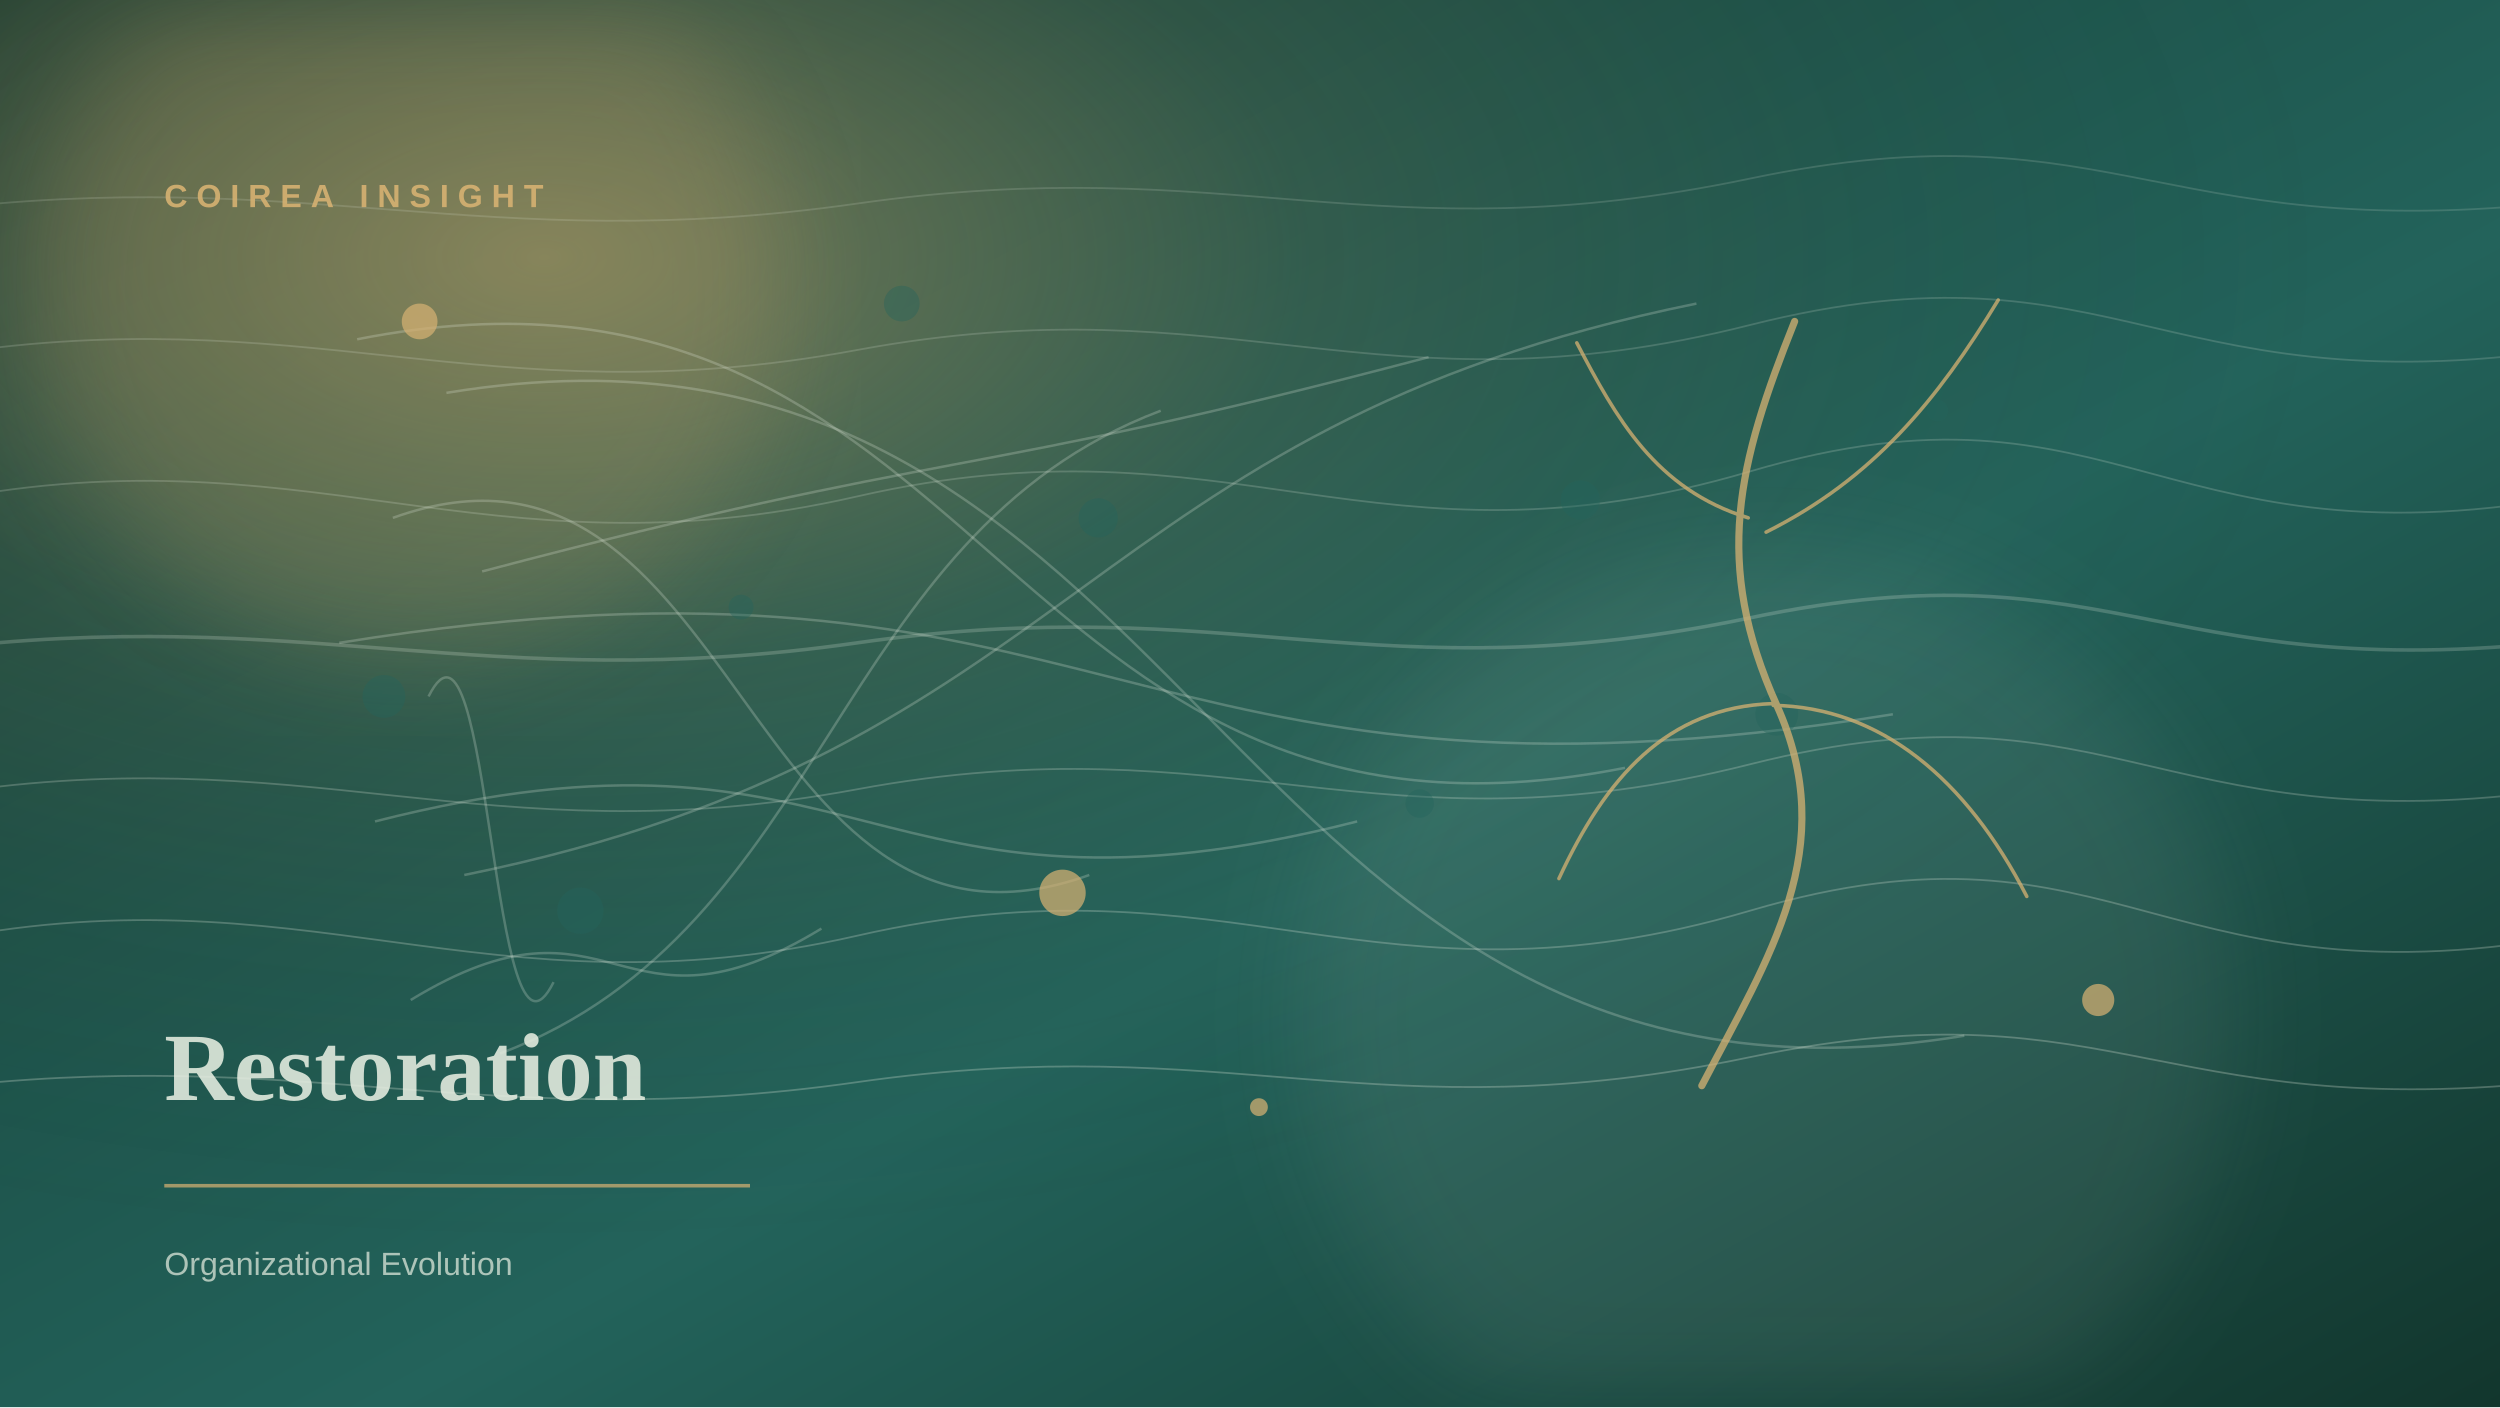
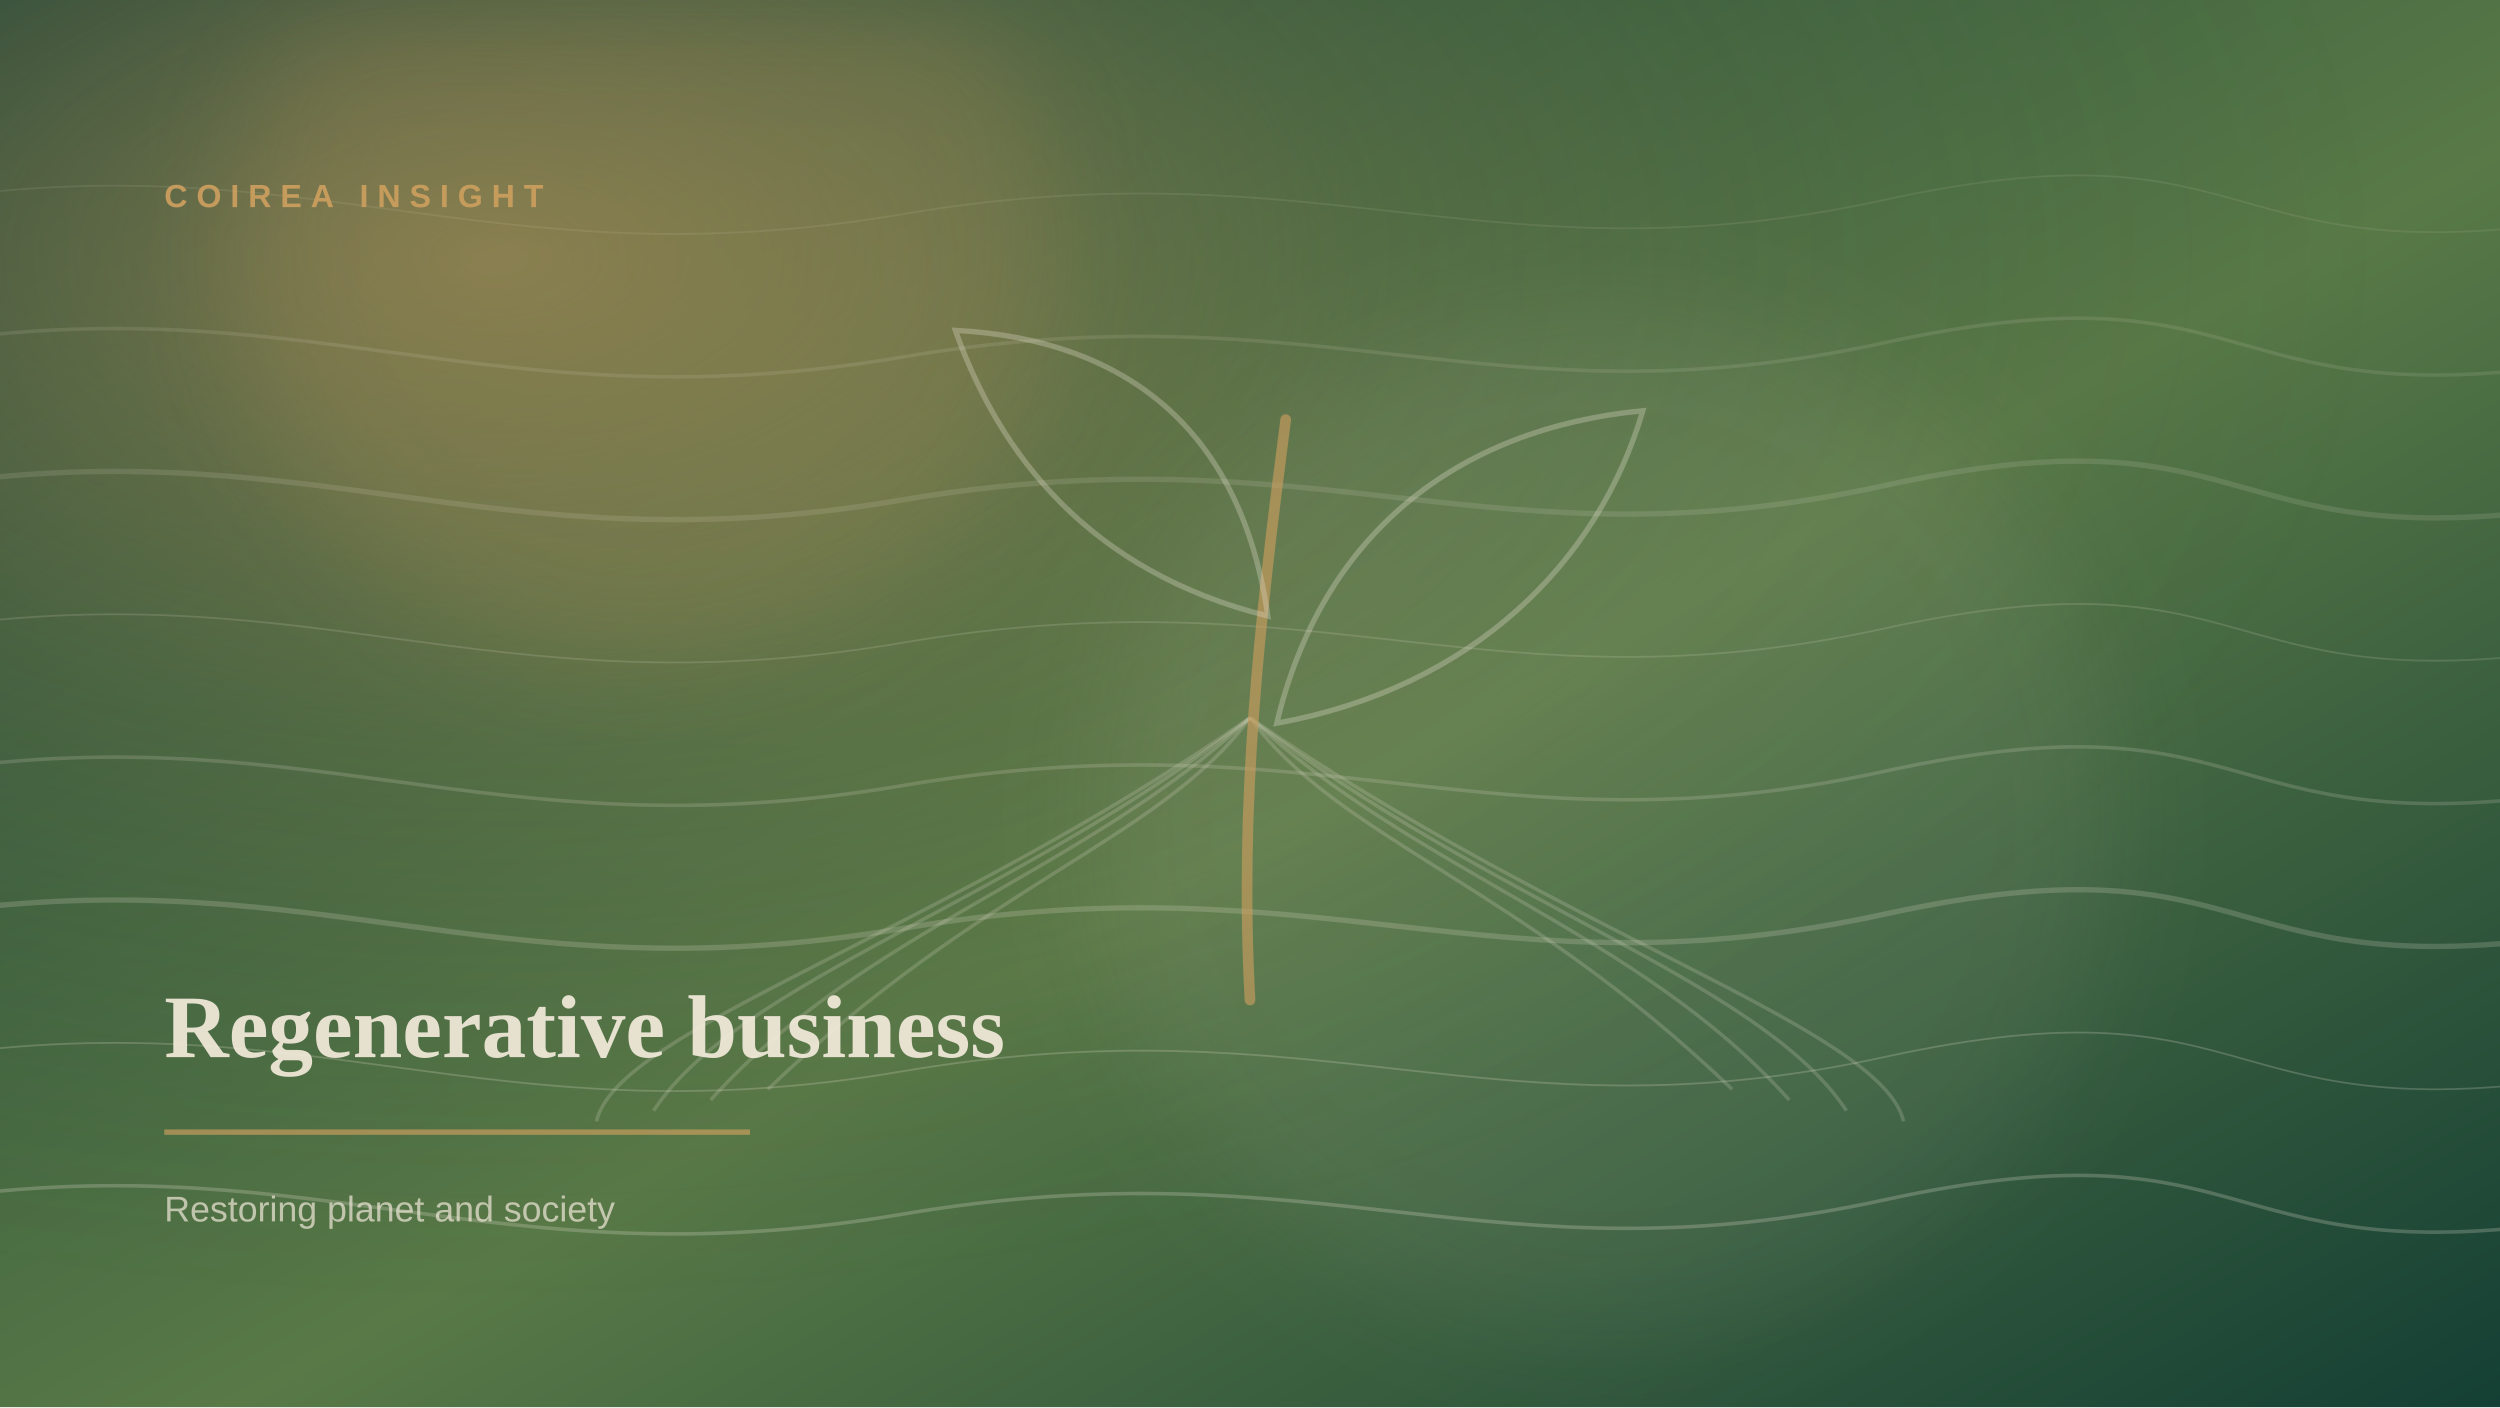
<svg xmlns="http://www.w3.org/2000/svg" width="1400" height="788" viewBox="0 0 1400 788" role="img" aria-labelledby="title desc">
  <defs>
    <linearGradient id="bg" x1="0" y1="0" x2="1" y2="1">
-       <stop offset="0" stop-color="#12362d" />
-       <stop offset=".58" stop-color="#23635b" />
-       <stop offset="1" stop-color="#12362d" />
+       <stop offset="0" stop-color="#143f34" />
+       <stop offset=".55" stop-color="#597947" />
+       <stop offset="1" stop-color="#143f34" />
    </linearGradient>
-     <radialGradient id="glow" cx=".22" cy=".18" r=".72">
-       <stop offset="0" stop-color="#d4b071" stop-opacity=".5" />
-       <stop offset=".42" stop-color="#d4b071" stop-opacity=".12" />
-       <stop offset="1" stop-color="#12362d" stop-opacity="0" />
+     <radialGradient id="glow" cx=".2" cy=".18" r=".76">
+       <stop offset="0" stop-color="#c99d5e" stop-opacity=".52" />
+       <stop offset=".46" stop-color="#c99d5e" stop-opacity=".14" />
+       <stop offset="1" stop-color="#143f34" stop-opacity="0" />
    </radialGradient>
    <filter id="soft">
-       <feGaussianBlur stdDeviation="28" />
+       <feGaussianBlur stdDeviation="30" />
    </filter>
  </defs>
  <rect width="1400" height="788" fill="url(#bg)" />
  <rect width="1400" height="788" fill="url(#glow)" />
-   <circle cx="230" cy="160" r="210" fill="#d4b071" opacity=".18" filter="url(#soft)" />
-   <circle cx="990" cy="570" r="260" fill="#e8efe2" opacity=".08" filter="url(#soft)" />
-   <path d="M-40 118 C 170 92, 270 144, 480 114 S 770 144, 980 100 S 1210 144, 1460 110" fill="none" stroke="#e8efe2" stroke-width="1" opacity="0.16" />
-   <path d="M-40 200 C 170 165, 270 235, 480 196 S 770 235, 980 182 S 1210 235, 1460 192" fill="none" stroke="#e8efe2" stroke-width="1" opacity="0.178" />
-   <path d="M-40 282 C 170 238, 270 326, 480 278 S 770 326, 980 264 S 1210 326, 1460 274" fill="none" stroke="#e8efe2" stroke-width="1" opacity="0.196" />
-   <path d="M-40 364 C 170 338, 270 390, 480 360 S 770 390, 980 346 S 1210 390, 1460 356" fill="none" stroke="#e8efe2" stroke-width="2" opacity="0.214" />
-   <path d="M-40 446 C 170 411, 270 481, 480 442 S 770 481, 980 428 S 1210 481, 1460 438" fill="none" stroke="#e8efe2" stroke-width="1" opacity="0.232" />
-   <path d="M-40 528 C 170 484, 270 572, 480 524 S 770 572, 980 510 S 1210 572, 1460 520" fill="none" stroke="#e8efe2" stroke-width="1" opacity="0.25" />
-   <path d="M-40 610 C 170 584, 270 636, 480 606 S 770 636, 980 592 S 1210 636, 1460 602" fill="none" stroke="#e8efe2" stroke-width="1" opacity="0.268" />
-   <path d="M190 360 C 625 290, 625 470, 1060 400" fill="none" stroke="#e8efe2" stroke-width="1.4" opacity=".24" />
-   <path d="M200 190 C 555 120, 555 500, 910 430" fill="none" stroke="#e8efe2" stroke-width="1.4" opacity=".24" />
-   <path d="M210 460 C 485 390, 485 530, 760 460" fill="none" stroke="#e8efe2" stroke-width="1.4" opacity=".24" />
-   <path d="M220 290 C 415 220, 415 560, 610 490" fill="none" stroke="#e8efe2" stroke-width="1.4" opacity=".24" />
-   <path d="M230 560 C 345 490, 345 590, 460 520" fill="none" stroke="#e8efe2" stroke-width="1.4" opacity=".24" />
-   <path d="M240 390 C 275 320, 275 620, 310 550" fill="none" stroke="#e8efe2" stroke-width="1.4" opacity=".24" />
-   <path d="M250 220 C 675 150, 675 650, 1100 580" fill="none" stroke="#e8efe2" stroke-width="1.4" opacity=".24" />
-   <path d="M260 490 C 605 420, 605 240, 950 170" fill="none" stroke="#e8efe2" stroke-width="1.4" opacity=".24" />
-   <path d="M270 320 C 535 250, 535 270, 800 200" fill="none" stroke="#e8efe2" stroke-width="1.4" opacity=".24" />
-   <path d="M280 590 C 465 520, 465 300, 650 230" fill="none" stroke="#e8efe2" stroke-width="1.4" opacity=".24" />
-   <circle cx="235" cy="180" r="10" fill="#d4b071" opacity="0.72" />
-   <circle cx="615" cy="290" r="11" fill="#23635b" opacity="0.38" />
-   <circle cx="995" cy="400" r="12" fill="#23635b" opacity="0.38" />
-   <circle cx="325" cy="510" r="13" fill="#23635b" opacity="0.38" />
-   <circle cx="705" cy="620" r="5" fill="#d4b071" opacity="0.72" />
-   <circle cx="1085" cy="230" r="6" fill="#23635b" opacity="0.38" />
-   <circle cx="415" cy="340" r="7" fill="#23635b" opacity="0.38" />
-   <circle cx="795" cy="450" r="8" fill="#23635b" opacity="0.38" />
-   <circle cx="1175" cy="560" r="9" fill="#d4b071" opacity="0.72" />
-   <circle cx="505" cy="170" r="10" fill="#23635b" opacity="0.38" />
-   <circle cx="885" cy="280" r="11" fill="#23635b" opacity="0.38" />
-   <circle cx="215" cy="390" r="12" fill="#23635b" opacity="0.38" />
-   <circle cx="595" cy="500" r="13" fill="#d4b071" opacity="0.72" />
-   <g transform="translate(835 110)" fill="none" stroke="#d4b071" stroke-linecap="round" opacity=".76">
-     <path d="M170 70 C138 150 124 205 160 285 C196 365 156 425 118 498" stroke-width="4" />
-     <path d="M158 284 C98 286 64 326 38 382" stroke-width="2" />
-     <path d="M158 285 C218 286 266 326 300 392" stroke-width="2" />
-     <path d="M144 180 C92 164 70 124 48 82" stroke-width="2" />
-     <path d="M154 188 C214 158 250 114 284 58" stroke-width="2" />
+   <circle cx="360" cy="140" r="230" fill="#c99d5e" opacity=".16" filter="url(#soft)" />
+   <circle cx="898" cy="460" r="285" fill="#f3eadb" opacity=".07" filter="url(#soft)" />
+   <path d="M-60 115 C170 75, 270 160, 505 120 S835 160, 1055 112 S1235 160, 1465 120" fill="none" stroke="#f3eadb" stroke-width="1" opacity="0.09" />
+   <path d="M-60 195 C170 155, 270 240, 505 200 S835 240, 1055 192 S1235 240, 1465 200" fill="none" stroke="#f3eadb" stroke-width="2" opacity="0.11" />
+   <path d="M-60 275 C170 235, 270 320, 505 280 S835 320, 1055 272 S1235 320, 1465 280" fill="none" stroke="#f3eadb" stroke-width="3" opacity="0.13" />
+   <path d="M-60 355 C170 315, 270 400, 505 360 S835 400, 1055 352 S1235 400, 1465 360" fill="none" stroke="#f3eadb" stroke-width="1" opacity="0.15" />
+   <path d="M-60 435 C170 395, 270 480, 505 440 S835 480, 1055 432 S1235 480, 1465 440" fill="none" stroke="#f3eadb" stroke-width="2" opacity="0.17" />
+   <path d="M-60 515 C170 475, 270 560, 505 520 S835 560, 1055 512 S1235 560, 1465 520" fill="none" stroke="#f3eadb" stroke-width="3" opacity="0.19" />
+   <path d="M-60 595 C170 555, 270 640, 505 600 S835 640, 1055 592 S1235 640, 1465 600" fill="none" stroke="#f3eadb" stroke-width="1" opacity="0.21" />
+   <path d="M-60 675 C170 635, 270 720, 505 680 S835 720, 1055 672 S1235 720, 1465 680" fill="none" stroke="#f3eadb" stroke-width="2" opacity="0.23" />
+   <g opacity=".9">
+     <path d="M700 402 C650 470, 550 495, 430 610" fill="none" stroke="#f3eadb" stroke-width="2" opacity=".20" />
+     <path d="M700 402 C608 488, 482 522, 398 616" fill="none" stroke="#f3eadb" stroke-width="2" opacity=".20" />
+     <path d="M700 402 C566 506, 414 549, 366 622" fill="none" stroke="#f3eadb" stroke-width="2" opacity=".20" />
+     <path d="M700 402 C524 524, 346 576, 334 628" fill="none" stroke="#f3eadb" stroke-width="2" opacity=".20" />
+     <path d="M700 402 C750 470, 850 495, 970 610" fill="none" stroke="#f3eadb" stroke-width="2" opacity=".20" />
+     <path d="M700 402 C792 488, 918 522, 1002 616" fill="none" stroke="#f3eadb" stroke-width="2" opacity=".20" />
+     <path d="M700 402 C834 506, 986 549, 1034 622" fill="none" stroke="#f3eadb" stroke-width="2" opacity=".20" />
+     <path d="M700 402 C876 524, 1054 576, 1066 628" fill="none" stroke="#f3eadb" stroke-width="2" opacity=".20" />
+     <path d="M700 560 C694 450 705 350 720 235" fill="none" stroke="#c99d5e" stroke-width="6" stroke-linecap="round" opacity=".72" />
+     <path d="M710 345 C610 320 560 255 535 185 C630 190 695 240 710 345Z" fill="none" stroke="#f3eadb" stroke-width="3" opacity=".32" />
+     <path d="M715 405 C825 385 895 315 920 230 C815 240 740 300 715 405Z" fill="none" stroke="#f3eadb" stroke-width="3" opacity=".32" />
  </g>
-   <g opacity=".92">
-     <text x="92" y="116" font-size="18" font-family="Arial, sans-serif" font-weight="800" letter-spacing="5" fill="#d4b071">COIREA INSIGHT</text>
-     <text x="92" y="616" font-size="54" font-family="Georgia, 'Times New Roman', serif" font-weight="700" fill="#e8efe2" opacity=".94">Restoration</text>
+   <g opacity=".96">
+     <text x="92" y="116" font-size="18" font-family="Arial, sans-serif" font-weight="800" letter-spacing="5" fill="#c99d5e">COIREA INSIGHT</text>
+     <text x="92" y="592" font-size="50" font-family="Georgia, 'Times New Roman', serif" font-weight="700" fill="#f3eadb" opacity=".96">Regenerative business</text>
+     <path d="M92 634H420" stroke="#c99d5e" stroke-width="3" opacity=".72" />
+     <text x="92" y="684" font-size="20" font-family="Arial, sans-serif" fill="#f3eadb" opacity=".72">Restoring planet and society</text>
  </g>
-   <path d="M92 664H420" stroke="#d4b071" stroke-width="2" opacity=".72" />
-   <text x="92" y="714" font-size="18" font-family="Arial, sans-serif" fill="#e8efe2" opacity=".7">Organizational Evolution</text>
</svg>
